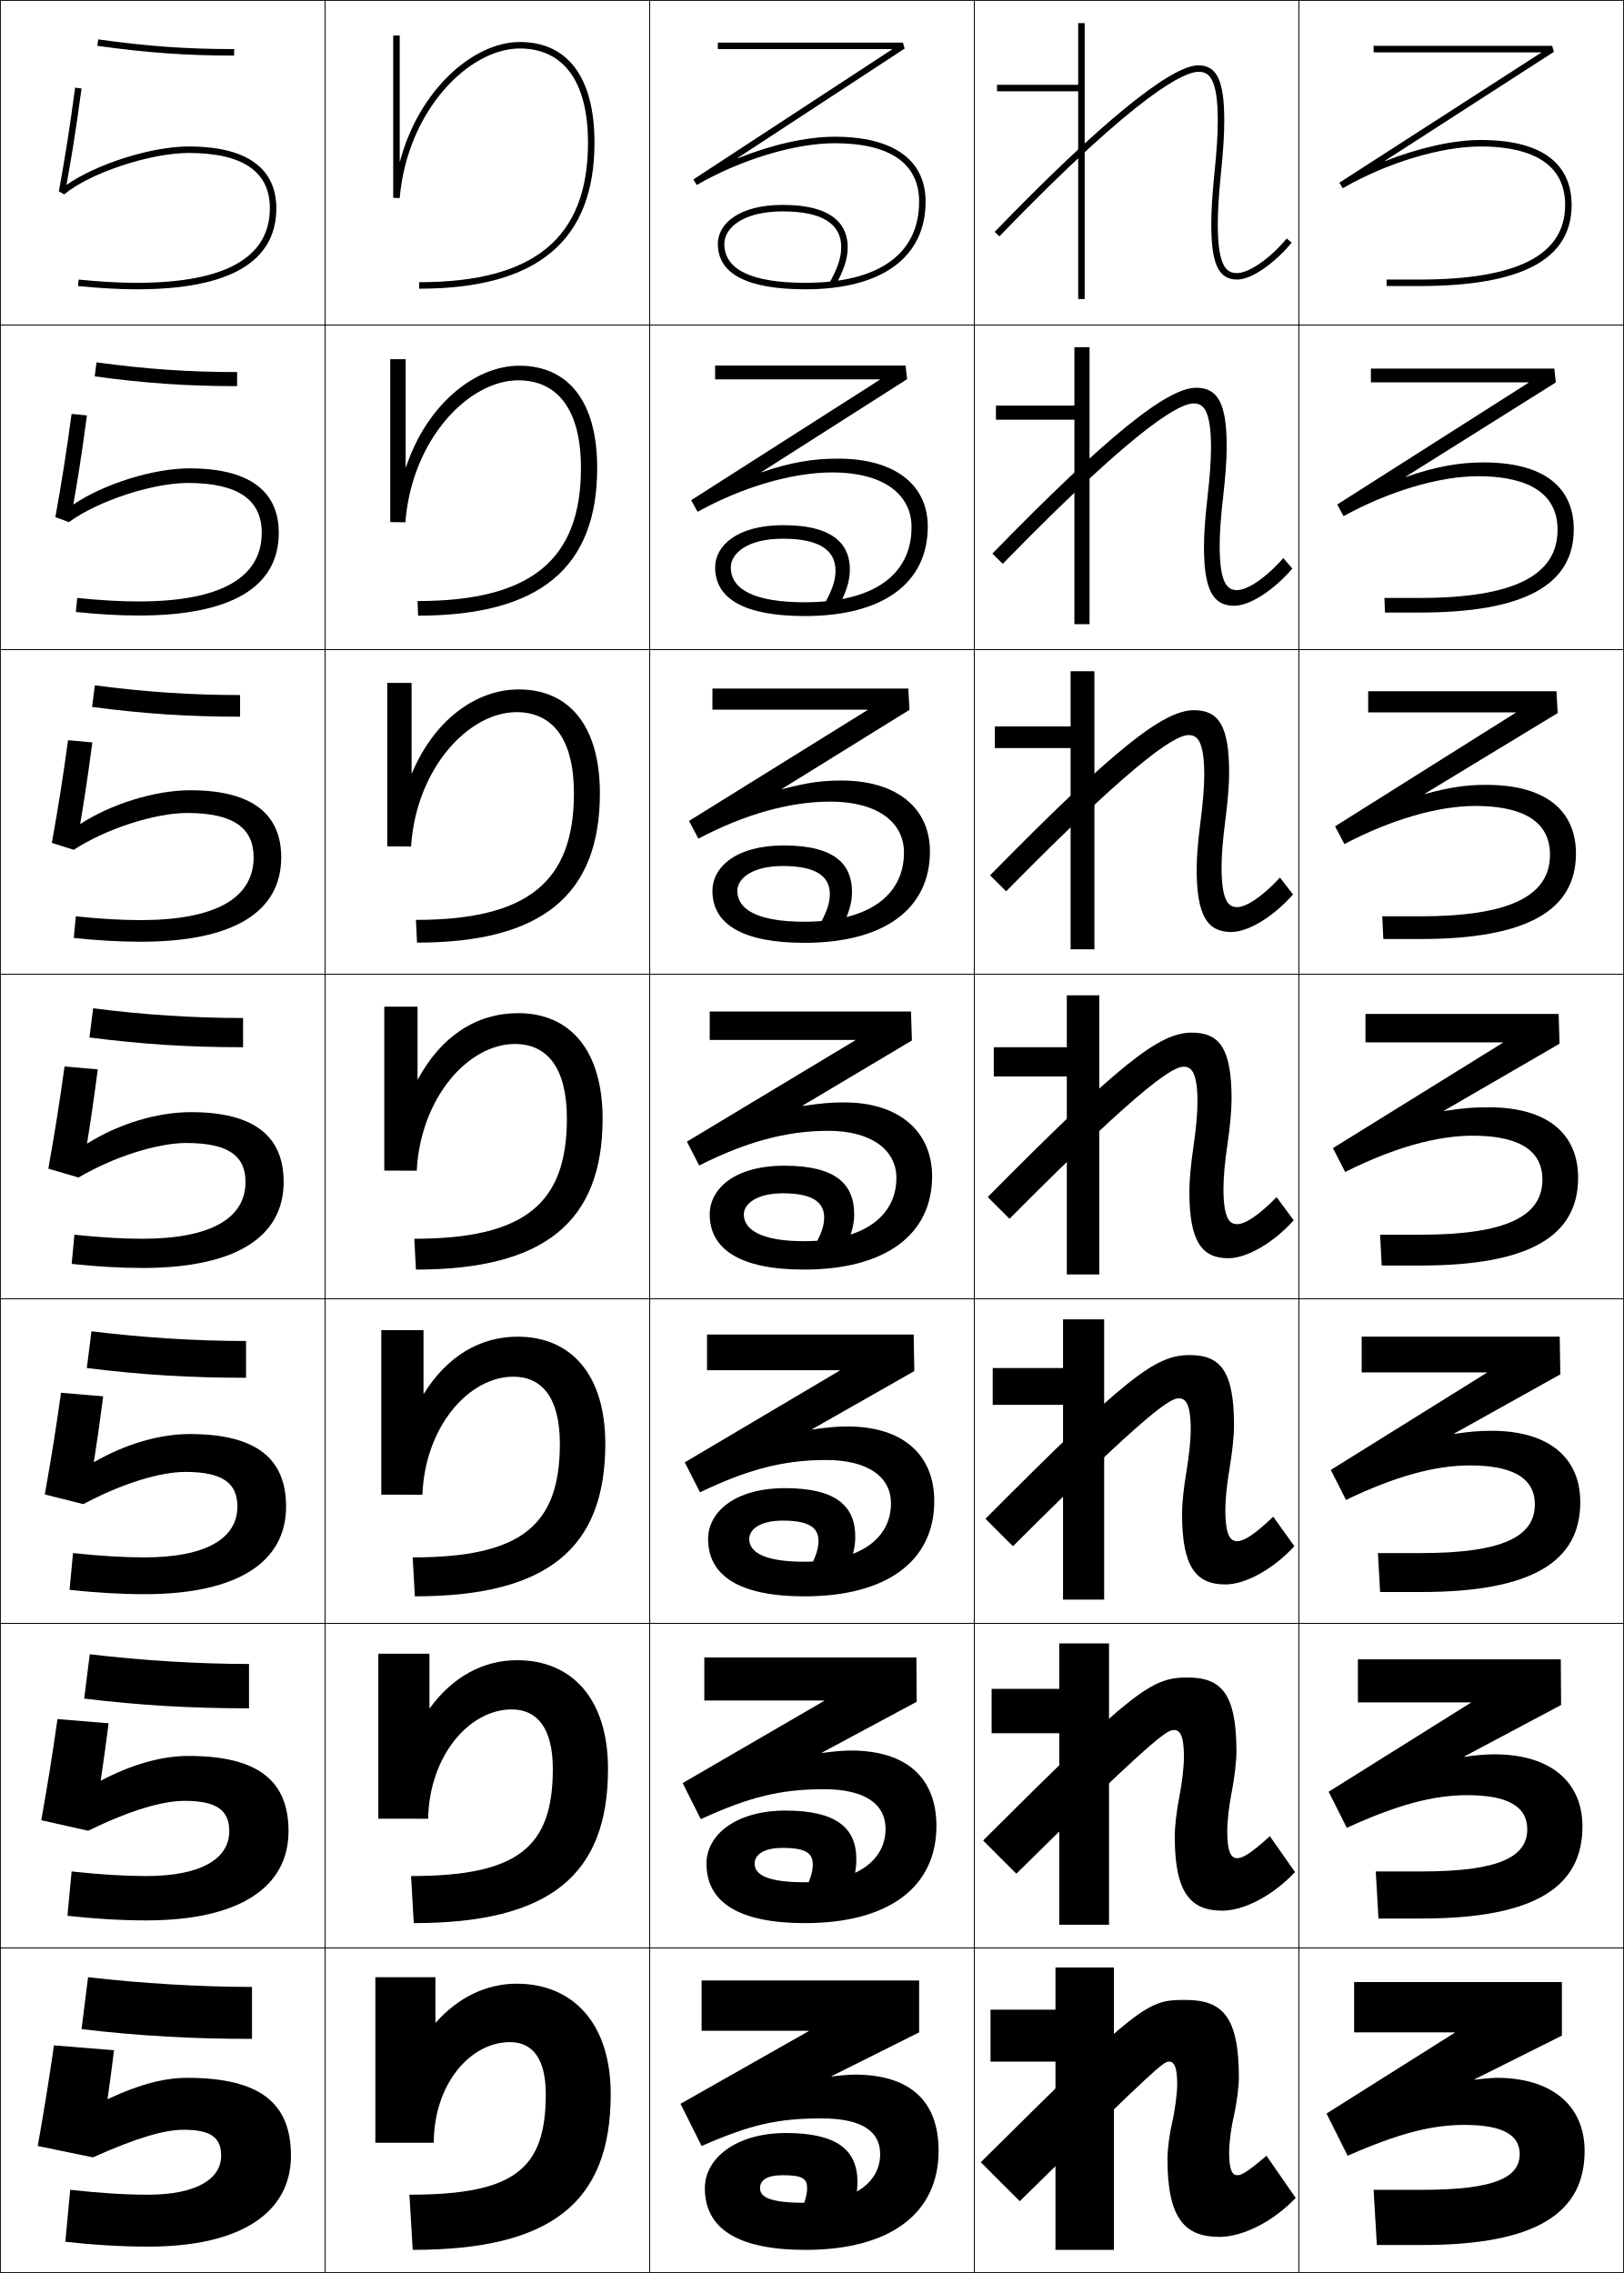
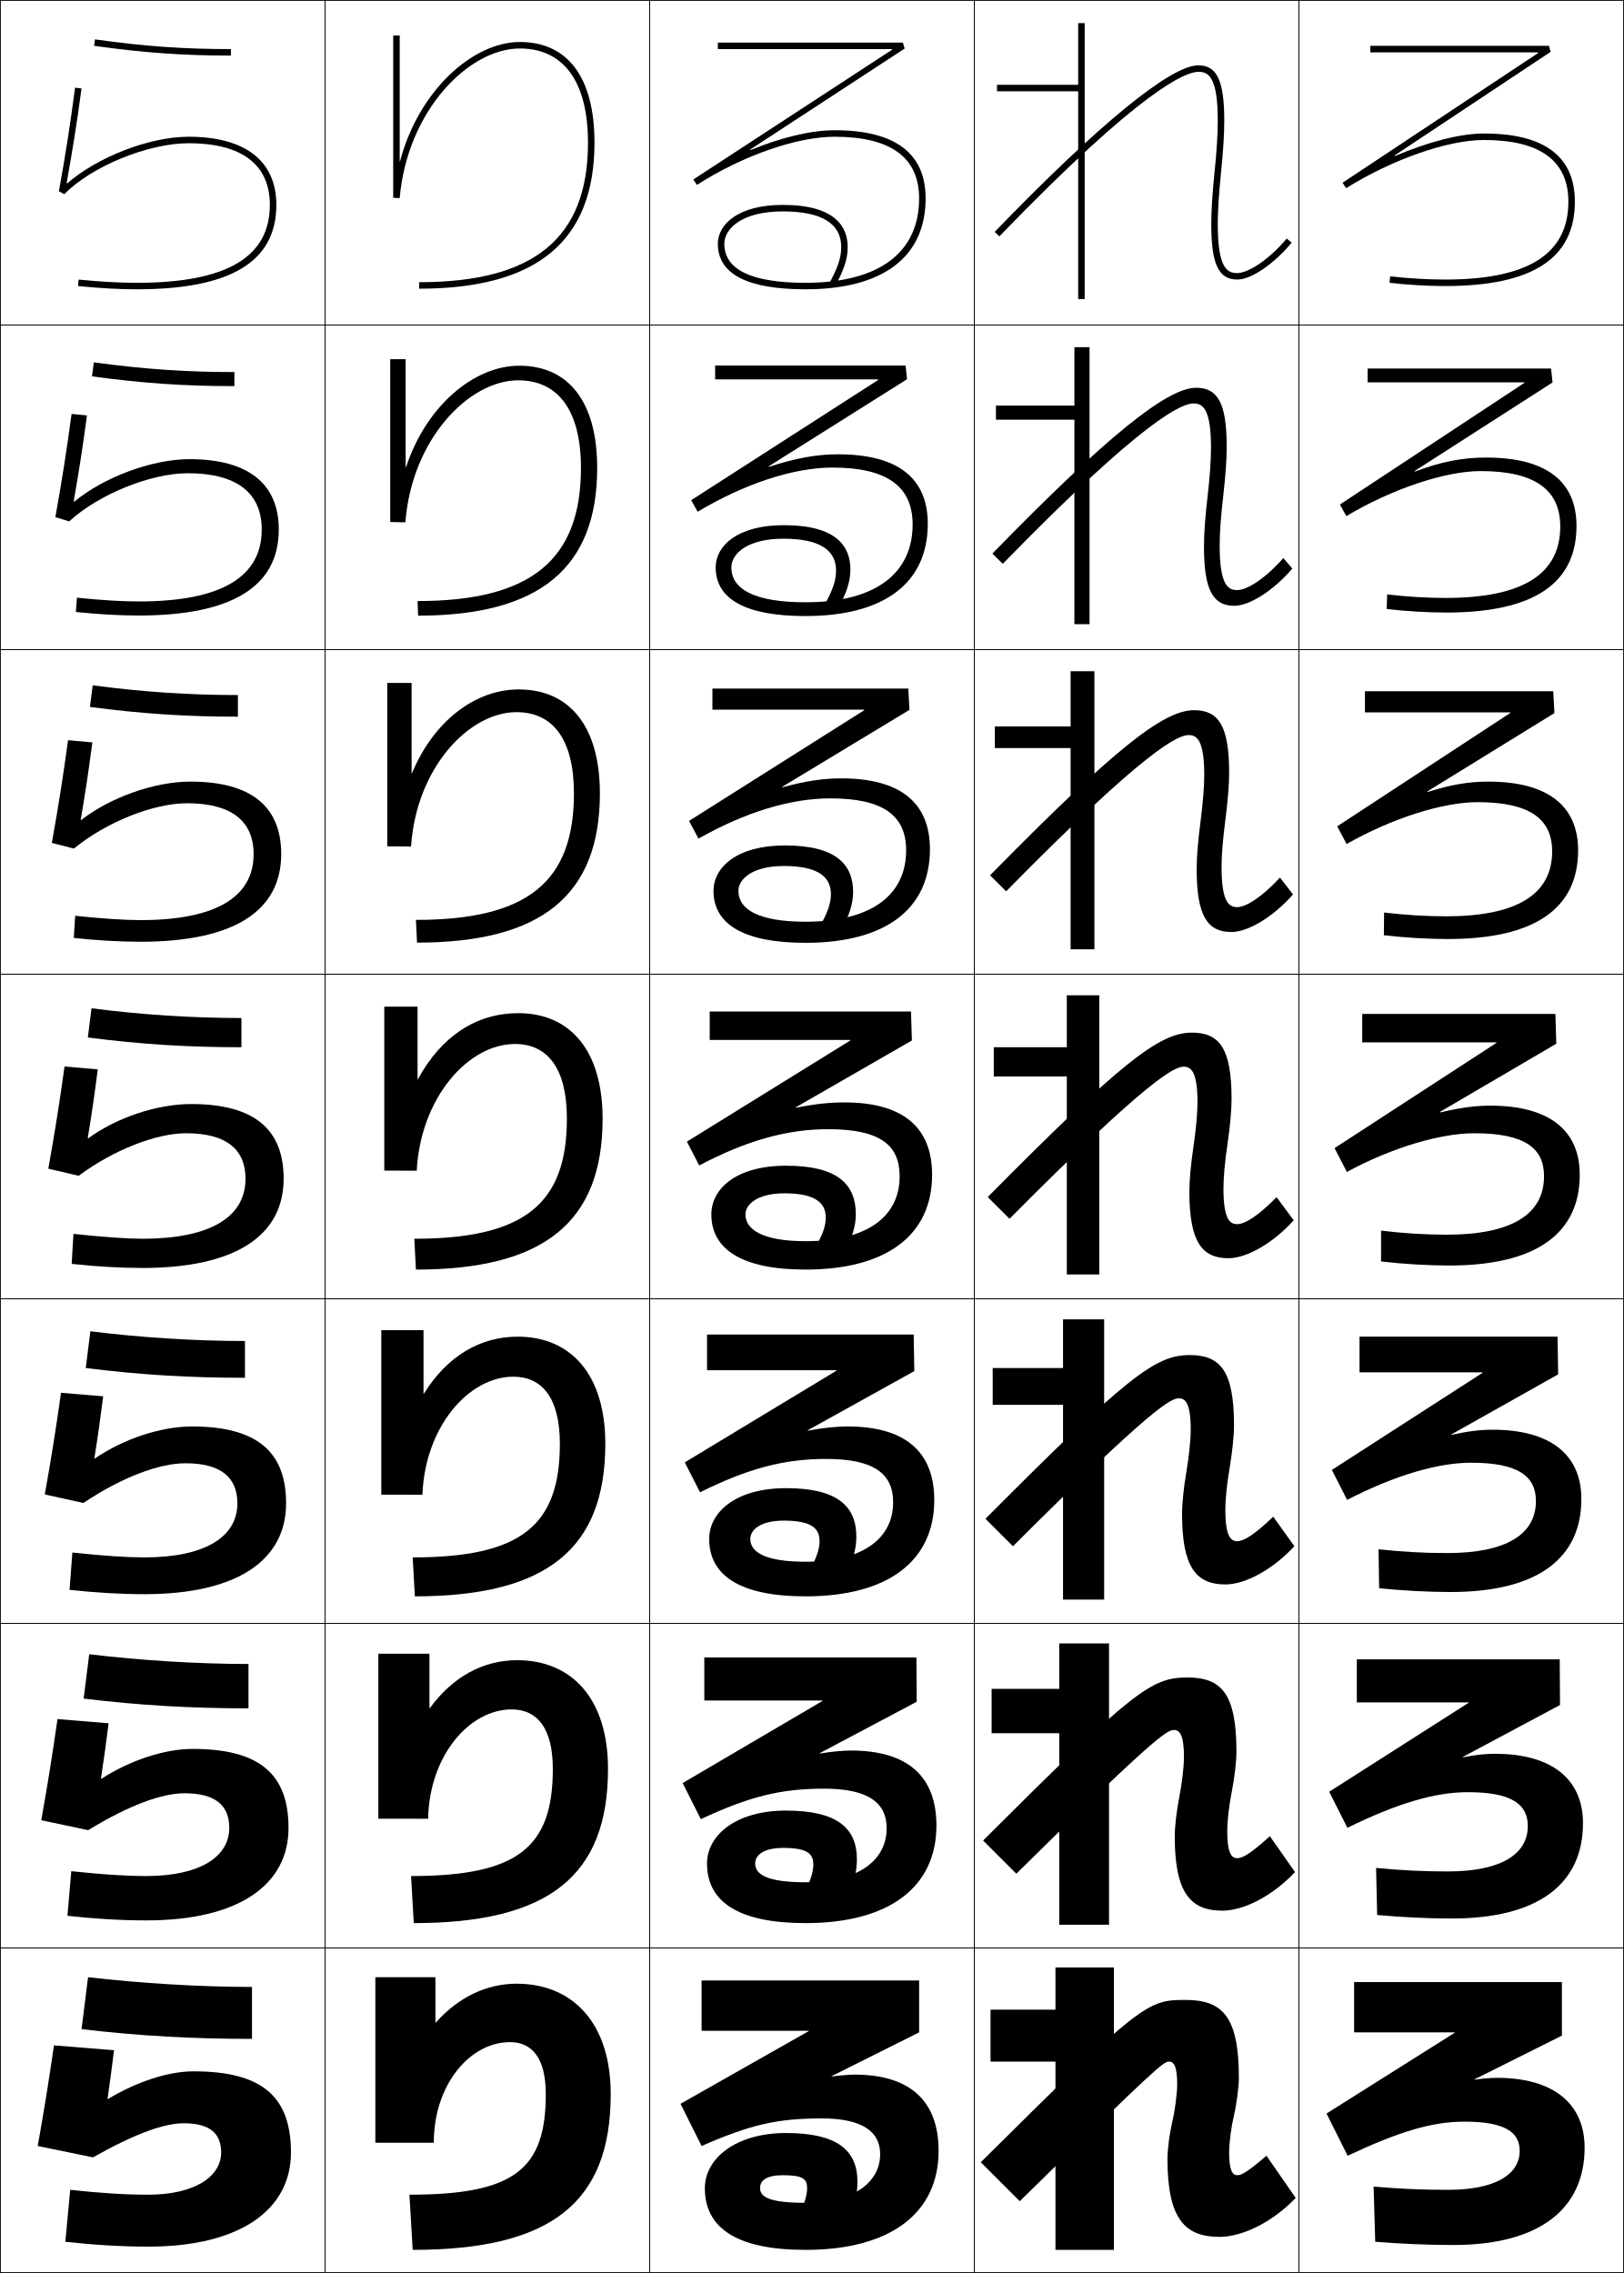
<svg xmlns="http://www.w3.org/2000/svg" width="500.25" height="700.25" viewBox="0 0 500.25 700.25" overflow="visible" enable-background="new 0 0 500.25 700.25" xml:space="preserve">
  <g id="glyphs">
    <g>
      <rect x="0.125" y="0.125" fill="none" stroke="#000000" stroke-width="0.25" width="100" height="100" />
      <rect x="400.125" y="0.125" fill="none" stroke="#000000" stroke-width="0.25" width="100" height="100" />
      <rect x="100.125" y="0.125" fill="none" stroke="#000000" stroke-width="0.25" width="100" height="100" />
      <rect x="200.125" y="0.125" fill="none" stroke="#000000" stroke-width="0.25" width="100" height="100" />
      <rect x="300.125" y="0.125" fill="none" stroke="#000000" stroke-width="0.25" width="100" height="100" />
      <rect x="0.125" y="100.125" fill="none" stroke="#000000" stroke-width="0.25" width="100" height="100" />
      <rect x="400.125" y="100.125" fill="none" stroke="#000000" stroke-width="0.25" width="100" height="100" />
      <rect x="100.125" y="100.125" fill="none" stroke="#000000" stroke-width="0.25" width="100" height="100" />
      <rect x="200.125" y="100.125" fill="none" stroke="#000000" stroke-width="0.25" width="100" height="100" />
      <rect x="300.125" y="100.125" fill="none" stroke="#000000" stroke-width="0.25" width="100" height="100" />
      <rect x="0.125" y="200.125" fill="none" stroke="#000000" stroke-width="0.25" width="100" height="100" />
      <rect x="400.125" y="200.125" fill="none" stroke="#000000" stroke-width="0.25" width="100" height="100" />
      <rect x="100.125" y="200.125" fill="none" stroke="#000000" stroke-width="0.25" width="100" height="100" />
      <rect x="200.125" y="200.125" fill="none" stroke="#000000" stroke-width="0.25" width="100" height="100" />
      <rect x="300.125" y="200.125" fill="none" stroke="#000000" stroke-width="0.25" width="100" height="100" />
      <rect x="0.125" y="300.125" fill="none" stroke="#000000" stroke-width="0.25" width="100" height="100" />
      <rect x="400.125" y="300.125" fill="none" stroke="#000000" stroke-width="0.25" width="100" height="100" />
      <rect x="100.125" y="300.125" fill="none" stroke="#000000" stroke-width="0.25" width="100" height="100" />
      <rect x="200.125" y="300.125" fill="none" stroke="#000000" stroke-width="0.25" width="100" height="100" />
      <rect x="300.125" y="300.125" fill="none" stroke="#000000" stroke-width="0.25" width="100" height="100" />
      <rect x="0.125" y="400.125" fill="none" stroke="#000000" stroke-width="0.25" width="100" height="100" />
      <rect x="400.125" y="400.125" fill="none" stroke="#000000" stroke-width="0.25" width="100" height="100" />
      <rect x="100.125" y="400.125" fill="none" stroke="#000000" stroke-width="0.25" width="100" height="100" />
      <rect x="200.125" y="400.125" fill="none" stroke="#000000" stroke-width="0.25" width="100" height="100" />
      <rect x="300.125" y="400.125" fill="none" stroke="#000000" stroke-width="0.25" width="100" height="100" />
      <rect x="0.125" y="500.125" fill="none" stroke="#000000" stroke-width="0.25" width="100" height="100" />
      <rect x="400.125" y="500.125" fill="none" stroke="#000000" stroke-width="0.25" width="100" height="100" />
      <rect x="100.125" y="500.125" fill="none" stroke="#000000" stroke-width="0.25" width="100" height="100" />
      <rect x="200.125" y="500.125" fill="none" stroke="#000000" stroke-width="0.25" width="100" height="100" />
      <rect x="300.125" y="500.125" fill="none" stroke="#000000" stroke-width="0.25" width="100" height="100" />
      <rect x="0.125" y="600.125" fill="none" stroke="#000000" stroke-width="0.25" width="100" height="100" />
      <rect x="400.125" y="600.125" fill="none" stroke="#000000" stroke-width="0.25" width="100" height="100" />
      <rect x="100.125" y="600.125" fill="none" stroke="#000000" stroke-width="0.25" width="100" height="100" />
      <rect x="200.125" y="600.125" fill="none" stroke="#000000" stroke-width="0.25" width="100" height="100" />
      <rect x="300.125" y="600.125" fill="none" stroke="#000000" stroke-width="0.25" width="100" height="100" />
    </g>
    <g>
-       <path d="M29.986,14.115C45.195,16.253,57.404,17.125,72.125,17.125v-2      c-14.622,0-26.75-0.866-41.861-2.99L29.986,14.115z" />
-       <path d="M29.741,111.633C44.993,113.714,58.22,114.625,73.042,114.625v4.333      c-15.31,0-28.197-0.875-43.866-3.008L29.741,111.633z" />
-       <path d="M29.218,211.131C44.611,213.168,58.936,214.125,73.958,214.125v6.667      c-15.898,0-29.463-0.877-45.593-3.007L29.218,211.131z" />
-       <path d="M28.694,310.629c15.534,1.994,30.958,2.995,46.181,2.995v9      c-16.487,0-30.73-0.88-47.32-3.005L28.694,310.629z" />
-       <path d="M28.171,410.128C43.847,412.078,60.368,413.125,75.792,413.125v11.333      c-17.076,0-31.996-0.882-49.046-3.003L28.171,410.128z" />
-       <path d="M27.648,509.627c15.816,1.906,33.437,2.998,49.061,2.998v13.667      c-17.665,0-33.263-0.886-50.773-3.002L27.648,509.627z" />
-       <path d="M27.125,609.125c15.957,1.863,34.676,3,50.5,3v16c-18.253,0-34.53-0.888-52.5-3      L27.125,609.125z" />
-     </g>
-     <g>
      <path d="M123.125,49.709c0-13.503,0-38.771,0-38.771h-2v50l1.996,0.087      C125.495,33.865,144.528,14.938,160.125,14.938c13.542,0,21,10.299,21,29      c0,29.336-16.523,43-52,43v2c36.336,0,54-14.72,54-45c0-19.99-8.168-31-23-31      c-14.474,0-31.193,14.996-36.9,36.771H123.125z" />
      <path d="M120.208,110.667v50.167l4.664,0.072      c1.979-25.621,19.567-43.739,34.753-43.739c12.324,0,19.333,9.289,19.333,27      c0,28.296-15.362,41-50.333,41l0.167,4.5c37.419,0,55.167-14.714,55.167-45.5      c0-20.292-8.744-31.5-24-31.5c-13.901,0-28.678,12.32-34.9,31.31h-0.1      c0-11.252,0-33.31,0-33.31H120.208z" />
      <path d="M119.292,210.396v50.333l7.331,0.058      c1.583-24.082,17.728-41.391,32.502-41.391c11.107,0,17.667,8.28,17.667,25      c0,27.256-14.201,39-48.667,39l0.333,7      c38.501,0,56.333-14.708,56.333-46c0-20.594-9.319-32-25-32      c-13.329,0-26.163,9.645-32.9,25.848h-0.1c0-9.002,0-27.848,0-27.848H119.292z" />
      <path d="M118.375,310.125V360.625l9.998,0.043c1.188-22.543,15.888-39.043,30.252-39.043      c9.89,0,16,7.27,16,23c0,26.216-13.04,37-47,37l0.5,9.5      c39.583,0,57.5-14.701,57.5-46.5c0-20.896-9.896-32.5-26-32.5      c-12.756,0-23.647,6.97-30.9,20.386H128.625c0-6.751,0-22.386,0-22.386H118.375z" />
      <path d="M117.458,409.791v50.667l12.666,0.028      c0.792-20.988,14.292-36.362,28.001-36.362c8.862,0,14.333,6.508,14.333,20.667      c0,25.177-11.879,35.001-45.333,35.001l0.667,11.999      c40.666,0,58.667-14.694,58.667-47c0-21.197-10.471-33-27-33      c-11.591,0-21.758,6.044-28.9,17.591h-0.1c0-4.501,0-19.591,0-19.591H117.458z" />
      <path d="M116.542,509.458v50.834l15.333,0.014      C132.271,540.871,144.57,526.625,157.625,526.625c7.836,0,12.667,5.745,12.667,18.333      c0,24.137-10.717,33-43.667,33l0.833,14.5c41.748,0,59.833-14.688,59.833-47.5      c0-21.499-11.047-33.5-28-33.5c-10.424,0-19.867,5.118-26.9,14.796h-0.1      c0-2.251,0-16.796,0-16.796H116.542z" />
      <path d="M134.125,623.125v-14h-18.5v51h18c0-17.88,11.1-31,23.5-31c6.81,0,11,4.982,11,16      c0,23.097-9.556,31-42,31l1,17c42.831,0,61-14.683,61-48c0-21.801-11.623-34-29-34      c-9.259,0-17.978,4.192-24.9,12H134.125z" />
    </g>
    <g>
      <polygon points="332.125,7.125 332.125,26.125 307.125,26.125 307.125,28.125 332.125,28.125 332.125,92.125 334.125,92.125       334.125,7.125 " />
      <polygon points="306.792,124.958 306.792,129.292 330.959,129.292 330.959,192.292       335.625,192.292 335.625,106.958 330.959,106.958 330.959,124.958 " />
      <polygon points="306.458,223.792 306.458,230.458 329.792,230.458 329.792,292.458       337.125,292.458 337.125,206.792 329.792,206.792 329.792,223.792 " />
      <polygon points="306.125,322.625 306.125,331.625 328.625,331.625 328.625,392.625 338.625,392.625       338.625,306.625 328.625,306.625 328.625,322.625 " />
      <polygon points="305.792,421.458 305.792,432.792 327.458,432.792 327.458,492.792       340.125,492.792 340.125,406.458 327.458,406.458 327.458,421.458 " />
      <polygon points="305.458,520.292 305.458,533.958 326.292,533.958 326.292,592.958       341.625,592.958 341.625,506.292 326.292,506.292 326.292,520.292 " />
      <polygon points="325.125,693.125 343.125,693.125 343.125,606.125 325.125,606.125 325.125,619.125 305.125,619.125       305.125,635.125 325.125,635.125 " />
    </g>
    <g>
      <path d="M306.406,71.431l1.438,1.389C352.029,27.064,365.419,22.125,369.125,22.125      c2.902,0,6,1.159,6,15c0,4.227-0.307,9.13-0.995,15.898      C373.436,59.869,373.125,64.835,373.125,69.125c0,12.233,2.243,17,8,17      c4.26,0,11.154-4.67,16.766-11.357l-1.531-1.285      C390.496,80.47,384.258,84.125,381.125,84.125c-2.902,0-6-1.159-6-15      c0-4.221,0.307-9.124,0.995-15.899C376.814,46.388,377.125,41.422,377.125,37.125      c0-12.233-2.243-17-8-17C360.629,20.125,338.355,38.346,306.406,71.431z" />
      <path d="M305.693,170.546c34.868-35.766,53.744-51.088,62.766-51.088      c6.688,0,9.416,4.795,9.416,18.167c0,4.035-0.373,9.06-1.087,15.333      c-0.721,6.269-1.079,11.149-1.079,15.166c0,12.464,2.755,13.667,5.416,13.667      c2.835,0,8.32-3.202,14.195-9.869l2.776,3.237      C392.21,181.998,384.921,186.625,380.209,186.625c-6.564,0-9.334-4.9-9.334-18.167      c0-4.075,0.362-9.007,1.088-15.334c0.708-6.216,1.079-11.189,1.079-15.166      c0-12.434-2.739-13.667-5.417-13.667c-3.375,0-14.825,4.335-58.734,49.412      L305.693,170.546z" />
      <path d="M304.979,269.662c37.79-38.447,53.267-50.87,62.812-50.87      c7.62,0,10.834,4.823,10.834,19.333c0,3.773-0.437,8.857-1.17,14.567      c-0.752,5.763-1.164,10.619-1.164,14.433c0,11.086,2.415,12.333,4.834,12.333      c2.538,0,7.27-2.75,13.156-9.095l4.021,5.19      C392.141,282.541,384.455,287.125,379.291,287.125c-7.371,0-10.666-5.033-10.666-19.333      c0-3.86,0.414-8.757,1.17-14.567c0.729-5.664,1.163-10.707,1.163-14.433      c0-11.027-2.381-12.333-4.833-12.333c-3.045,0-12.555,3.73-56.188,48.13      L304.979,269.662z" />
      <path d="M304.266,368.777c40.709-41.128,52.787-50.653,62.859-50.653      c8.551,0,12.25,4.852,12.25,20.5c0,3.511-0.5,8.654-1.253,13.8      C377.339,357.682,376.875,362.515,376.875,366.125c0,9.709,2.072,11,4.25,11      c2.24,0,6.218-2.297,12.117-8.321l5.266,7.143      C392.071,383.083,383.99,387.625,378.375,387.625c-8.179,0-12-5.167-12-20.5      c0-3.646,0.466-8.509,1.252-13.801c0.75-5.112,1.248-10.224,1.248-13.7      c0-9.621-2.023-11-4.25-11c-2.714,0-10.284,3.126-53.641,46.847L304.266,368.777z" />
      <path d="M303.552,467.894c43.629-43.81,52.31-50.436,62.906-50.436      c9.483,0,13.667,4.881,13.667,21.667c0,3.249-0.563,8.451-1.335,13.033      c-0.814,4.75-1.332,9.56-1.332,12.967c0,8.332,1.73,9.667,3.667,9.667      c1.942,0,5.167-1.844,11.078-7.548l6.511,9.095      c-6.712,7.287-15.188,11.786-21.256,11.786c-8.985,0-13.333-5.3-13.333-21.667      c0-3.43,0.519-8.26,1.335-13.033c0.77-4.56,1.332-9.741,1.332-12.967      c0-8.214-1.666-9.666-3.667-9.666c-2.383,0-8.014,2.521-51.094,45.564      L303.552,467.894z" />
      <path d="M302.839,567.009c46.549-46.49,51.83-50.217,62.953-50.217      c10.414,0,15.083,4.909,15.083,22.833c0,2.986-0.626,8.248-1.418,12.267      c-0.846,4.244-1.415,9.03-1.415,12.233c0,6.954,1.389,8.333,3.083,8.333      c1.646,0,4.116-1.391,10.039-6.773l7.755,11.048      C391.933,584.169,383.062,588.625,376.542,588.625c-9.793,0-14.667-5.433-14.667-22.833      c0-3.215,0.57-8.011,1.418-12.268c0.79-4.006,1.415-9.258,1.415-12.232      c0-6.809-1.307-8.334-3.083-8.334c-2.052,0-5.743,1.917-48.547,44.282      L302.839,567.009z" />
      <path d="M381.625,640.125c0,2.725-0.689,8.045-1.5,11.5c-0.878,3.737-1.5,8.5-1.5,11.5      c0,5.577,1.047,7,2.5,7c1.348,0,3.065-0.938,9-6l9,13c-7.262,7.587-16.528,12-23.5,12      c-10.6,0-16-5.566-16-24c0-3,0.622-7.762,1.5-11.5c0.811-3.454,1.5-8.775,1.5-11.5      c0-5.401-0.949-7-2.5-7c-1.721,0-3.473,1.312-46,43l-12-12c49.469-49.172,51.353-50,63-50      C376.471,616.125,381.625,621.062,381.625,640.125z" />
    </g>
    <g>
-       <path d="M33.125,646.625c0.708-4.896,1.365-9.836,2-15l-18.5-1.5c-1.582,10.935-3.062,20.125-5,31      l17,3.5c13.889-6.213,22.15-8.5,28-8.5c8.564,0,11.5,2.583,11.5,8c0,7.008-7.393,12-22.5,12      c-6.867,0-14.288-0.438-24-1.5l-1.5,16c8.474,0.954,17.264,1.5,25.5,1.5      c29.086,0,44-10.792,44-28c0-16.183-9.449-24-32-24c-6.899,0-14.706,1.977-24.414,6.55      L33.125,646.625z" />
-       <path d="M33.457,530.896l-15.747-1.294c-1.602,11.224-3.022,20.077-4.999,31.159      l14.438,3.24c12.877-6.271,22.869-9.21,29.727-9.21      c10.077,0,13.75,3.074,13.75,9.333c0,8.383-8.46,13.833-25.583,13.833      c-6.616,0-13.805-0.421-22.983-1.416l-1.284,13.666      C28.933,591.113,37.273,591.625,45.042,591.625c28.994,0,43.833-10.396,43.833-27.5      c0-15.464-9.301-23.167-30.833-23.167c-8.123,0-17.267,2.527-26.936,7.589      l-0.085-0.051C31.812,543.277,32.576,537.82,33.457,530.896z" />
-       <path d="M31.789,430.169l-12.994-1.088c-1.621,11.512-2.981,20.028-4.998,31.318      l11.875,2.98c11.866-6.328,23.587-9.922,31.453-9.922c11.59,0,16,3.566,16,10.667      c0,9.759-9.527,15.667-28.667,15.667c-6.366,0-13.321-0.404-21.967-1.332      l-1.067,11.33C29.268,490.648,37.157,491.125,44.458,491.125      c28.901,0,43.667-9.998,43.667-27c0-14.746-9.152-22.333-29.667-22.333      c-9.346,0-19.828,3.077-29.458,8.628l-0.085-0.052      C29.792,444.826,30.662,438.852,31.789,430.169z" />
-       <path d="M30.121,329.441l-10.241-0.883c-1.641,11.801-2.941,19.98-4.997,31.479      l9.313,2.721C35.05,356.371,48.501,352.125,57.375,352.125c13.104,0,18.25,4.058,18.25,12      c0,11.135-10.594,17.5-31.75,17.5c-6.115,0-12.837-0.387-20.95-1.248l-0.851,8.996      C29.602,390.184,37.042,390.625,43.875,390.625c28.81,0,43.5-9.602,43.5-26.5      c0-14.027-9.003-21.5-28.5-21.5c-10.569,0-22.389,3.627-31.979,9.668l-0.084-0.054      C27.771,346.374,28.748,339.882,30.121,329.441z" />
-       <path d="M28.452,228.713l-7.488-0.677c-1.661,12.09-2.901,19.932-4.995,31.638      l6.751,2.128c9.841-6.445,25.022-11.344,34.905-11.344      c14.265,0,20.5,4.611,20.5,13.667c0,12.511-11.661,19.333-34.833,19.333      c-5.865,0-12.354-0.369-19.933-1.164l-0.635,6.661      C29.936,289.718,36.926,290.125,43.292,290.125c28.717,0,43.333-9.205,43.333-26      c0-12.241-7.564-20.667-28-20.667c-10.911,0-24.441,4.242-33.835,10.374      l-0.083-0.055C25.75,247.588,26.833,240.913,28.452,228.713z" />
-       <path d="M26.784,127.986l-4.735-0.472c-1.681,12.379-2.861,19.884-4.995,31.797      l4.189,1.535c8.83-6.503,25.741-12.055,36.631-12.055      c15.427,0,22.75,5.166,22.75,15.333c0,13.886-12.728,21.167-37.917,21.167      c-5.614,0-11.87-0.353-18.917-1.08l-0.418,4.325      C30.271,189.252,36.81,189.625,42.708,189.625c28.625,0,43.167-8.808,43.167-25.5      c0-10.455-6.124-19.833-27.5-19.833c-11.252,0-26.493,4.855-35.69,11.08      l-0.083-0.056C23.729,148.804,24.92,141.944,26.784,127.986z" />
-       <path d="M58.125,45.125c-11.593,0-28.546,5.47-37.545,11.786l-0.082-0.057      c1.211-6.834,2.509-13.878,4.619-29.596l-1.982-0.266      c-1.7,12.668-2.82,19.835-4.993,31.957l1.627,0.942      C27.586,53.329,46.227,47.125,58.125,47.125c16.589,0,25,5.72,25,17c0,15.262-13.794,23-41,23      c-5.364,0-11.386-0.335-17.899-0.995l-0.202,1.99      C30.604,88.787,36.694,89.125,42.125,89.125c28.533,0,43-8.411,43-25      C85.125,55.457,80.441,45.125,58.125,45.125z" />
+       <path d="M27.125,609.125c15.957,1.863,34.676,3,50.5,3v16c-18.253,0-34.53-0.889-52.5-3      L27.125,609.125z" />
+       <path d="M27.481,509.626C43.297,511.533,60.917,512.625,76.542,512.625v13.666      c-17.665,0-33.263-0.886-50.773-3.001L27.481,509.626z" />
+       <path d="M27.838,410.128C43.513,412.078,60.035,413.125,75.458,413.125v11.333      c-17.076,0-31.997-0.883-49.046-3.003L27.838,410.128z" />
+       <path d="M28.194,310.63C43.729,312.623,59.152,313.625,74.375,313.625v9      c-16.487,0-30.73-0.881-47.319-3.005L28.194,310.63z" />
+       <path d="M28.55,211.131c15.394,2.037,29.718,2.993,44.741,2.993v6.667      c-15.898,0-29.463-0.878-45.592-3.007L28.55,211.131z" />
+       <path d="M28.908,111.633C44.16,113.713,57.386,114.625,72.208,114.625v4.333      c-15.31,0-28.197-0.875-43.866-3.008L28.908,111.633z" />
+       <path d="M28.986,14.115C44.195,16.253,56.404,17.125,71.125,17.125v-2      c-14.622,0-26.75-0.866-41.861-2.99L28.986,14.115z" />
    </g>
-     <path d="M278.674,14.961L278.125,13.125h-57v2h53.653v0.1l-61.202,40.064L214.625,56.991     C228.162,49.175,244.844,44.125,257.125,44.125c17.01,0,26,6.224,26,18c0,16.122-12.43,25-35,25     c-16.589,0-25-4.037-25-12c0-4.816,5.633-10,18-10c11.944,0,18,3.701,18,11     c0,3.299-1.05,6.42-3.875,11.515l1.75,0.97c2.969-5.355,4.125-8.855,4.125-12.485     c0-5.931-3.47-13-20-13c-13.816,0-20,6.027-20,12c0,9.29,9.084,14,27,14     c23.514,0,37-9.841,37-27c0-12.897-9.944-20-28-20c-8.834,0-19.479,2.483-29.858,6.632     l-0.05-0.086L278.674,14.961z" />
    <g>
-       <path d="M283.125,626.125v-16h-67v15.5h33v0.1L209.625,648.125l6.5,13c15.157-6.641,23.451-8.5,37-8.5      c12.666,0,18,4.174,18,11c0,8.761-8.26,15-23,15c-10.845,0-14-1.711-14-4.5      c0-2.364,1.946-4,7-4c6.141,0,7.5,1.079,7.5,4c0,1.767-0.59,4.057-2,7.5l15.5,1.5      c1.367-4.114,2-7.735,2-11c0-9.859-6.474-15-22-15c-15.318,0-25,7.722-25,17      c0,12.172,9.681,19,31,19c26.271,0,41-11.392,41-30.5c0-15.278-8.649-23.5-26-23.5      c-1.309,0-4.934,0.301-6.95,0.587L256.125,639.625L283.125,626.125z" />
-       <path d="M216.958,510.625v13.25h36.949v0.1l-43.625,25.345l5.592,11.116      c14.887-6.836,24.579-9.228,37.917-9.228c12.876,0,19,4.752,19,12.167      c0,9.837-8.979,16.5-24.834,16.5c-11.657,0-15.5-2.349-15.5-5.75      c0-2.625,2.57-4.834,8.667-4.834c7.503,0,9.25,1.86,9.25,5.167      c0,2.025-0.718,4.517-2.488,8.188l13.393,1.375      c1.744-4.275,2.512-7.914,2.512-11.229c0-9.653-6.153-15-21.833-15      c-15.379,0-24.333,7.552-24.333,16.334c0,11.691,9.581,18.333,30.333,18.333      c25.887,0,40.5-11.176,40.5-29.917c0-14.784-9.167-23.25-26.333-23.25      c-2.346,0-5.526,0.277-8.928,0.757l-0.05-0.086l29.236-15.698L282.292,510.625      H216.958z" />
-       <path d="M217.792,411.125v11h40.899v0.1l-47.75,28.29l4.685,9.232      c14.617-7.032,25.707-9.955,38.833-9.955c13.087,0,20,5.328,20,13.333      c0,10.913-9.695,18-26.667,18c-12.469,0-17-2.987-17-7c0-2.885,3.193-5.667,10.333-5.667      c8.867,0,11,2.642,11,6.334c0,2.283-0.847,4.977-2.976,8.875l11.286,1.25      c2.12-4.437,3.023-8.094,3.023-11.459c0-9.447-5.835-15-21.667-15      c-15.439,0-23.667,7.382-23.667,15.667c0,11.211,9.482,17.667,29.667,17.667      c25.501,0,40-10.961,40-29.334c0-14.29-9.686-23-26.667-23      c-3.382,0-6.119,0.253-10.905,0.927l-0.05-0.087l31.474-17.896L281.458,411.125      H217.792z" />
-       <path d="M276.125,362.875c0,11.989-10.413,19.5-28.5,19.5c-13.281,0-18.5-3.625-18.5-8.25      c0-3.146,3.816-6.5,12-6.5c10.229,0,12.75,3.422,12.75,7.5c0,2.542-0.975,5.437-3.464,9.562      l9.178,1.125c2.497-4.598,3.536-8.272,3.536-11.688c0-9.242-5.516-15-21.5-15      c-15.5,0-23,7.211-23,15c0,10.73,9.383,17,29,17c25.116,0,39.5-10.745,39.5-28.75      c0-13.797-10.203-22.75-27-22.75c-4.418,0-6.712,0.229-12.883,1.097l-0.05-0.086      l33.71-20.094L280.625,311.625h-62v8.75h44.849v0.1l-51.876,31.234l3.777,7.35      c14.347-7.229,26.835-10.684,39.75-10.684C268.422,348.375,276.125,354.281,276.125,362.875z" />
+       <path d="M33.125,646.625c0.708-4.896,1.365-9.836,2-15l-18.5-1.5c-1.582,10.934-3.062,20.125-5,31      l17,3.5c13.562-7.6,22.15-10.5,28-10.5c8.195,0,11.5,3.269,11.5,9c0,7.444-8.193,13-22.5,13      c-6.867,0-14.288-0.439-24-1.5l-1.5,16c8.474,0.953,17.264,1.5,25.5,1.5      c28.58,0,44-11.519,44-29c0-17.125-8.752-25-30-25c-7.602,0-17.208,3.024-26.414,8.549      L33.125,646.625z" />
+       <path d="M17.709,529.603c-1.602,11.223-3.022,20.077-4.999,31.159l14.45,3.062      c12.671-7.751,22.75-11.366,29.714-11.366c9.555,0,13.75,3.819,13.75,10.667      c0,8.895-9.063,14.833-25.583,14.833c-6.086,0-13.376-0.45-23.083-1.5l-1.184,13.75      C28.933,591.112,37.273,591.625,45.042,591.625c28.639,0,43.833-11.017,43.833-28.5      c0-16.528-8.892-24.333-29.5-24.333c-8.554,0-19.149,3.412-28.164,9.216      l-0.115-0.066c0.898-5.826,1.571-10.798,2.361-17.045L17.709,529.603z" />
+       <path d="M18.794,429.081c-1.621,11.512-2.981,20.028-4.998,31.318l11.901,2.624      c11.78-7.902,23.349-12.231,31.427-12.231c10.916,0,16,4.369,16,12.333      c0,10.346-9.933,16.667-28.667,16.667c-5.305,0-12.463-0.461-22.167-1.5      l-0.867,11.498C29.268,490.647,37.157,491.125,44.458,491.125      c28.698,0,43.667-10.514,43.667-28c0-15.931-9.031-23.667-29-23.667      c-9.506,0-21.088,3.802-29.913,9.883l-0.145-0.082      c1.089-6.756,1.776-11.76,2.721-19.09L18.794,429.081z" />
+       <path d="M19.879,328.559c-1.641,11.801-2.941,19.98-4.997,31.479l9.352,2.186      C35.123,354.169,48.182,349.125,57.375,349.125c12.275,0,18.25,4.92,18.25,14      c0,11.797-10.803,18.5-31.75,18.5c-4.524,0-11.551-0.471-21.25-1.5l-0.55,9.248      C29.602,390.183,37.042,390.625,43.875,390.625c28.758,0,43.5-10.012,43.5-27.5      c0-15.334-9.171-23-28.5-23c-10.458,0-23.028,4.19-31.663,10.55l-0.173-0.1      c1.279-7.686,1.982-12.722,3.082-21.134L19.879,328.559z" />
+       <path d="M28.452,228.713l-7.488-0.677c-1.661,12.09-2.901,19.932-4.995,31.638      l6.802,1.748c9.997-8.205,24.546-13.963,34.854-13.963      c13.635,0,20.5,5.47,20.5,15.667c0,13.248-11.672,20.333-34.833,20.333      c-4.804,0-11.496-0.425-20.133-1.332l-0.434,6.829      c7.211,0.762,14.202,1.17,20.567,1.17c28.817,0,43.333-9.51,43.333-27      c0-14.736-9.311-22.333-28-22.333c-11.047,0-24.75,4.902-33.583,11.824      l-0.173-0.1C26.338,243.901,27.197,238.208,28.452,228.713z" />
+       <path d="M26.784,127.986l-4.735-0.472c-1.681,12.379-2.861,19.884-4.995,31.797      l4.253,1.31c9.106-8.356,25.146-14.829,36.567-14.829      c14.996,0,22.75,6.021,22.75,17.333c0,14.699-12.542,22.167-37.917,22.167      c-5.084,0-11.441-0.38-19.016-1.164l-0.318,4.409      C30.271,189.252,36.81,189.625,42.708,189.625c28.875,0,43.167-9.007,43.167-26.5      c0-14.139-9.45-21.667-27.5-21.667c-11.634,0-26.472,5.613-35.503,13.098      l-0.173-0.1C24.359,144.913,25.375,138.562,26.784,127.986z" />
+       <path d="M20.529,56.397c1.851-10.473,3.022-17.48,4.587-29.14l-1.982-0.266      c-1.7,12.668-2.82,19.836-4.993,31.956l1.704,0.871      C28.059,51.312,45.589,44.125,58.125,44.125c16.355,0,25,6.57,25,19c0,16.149-13.411,24-41,24      c-5.364,0-11.386-0.335-17.899-0.995l-0.202,1.99      C30.604,88.787,36.694,89.125,42.125,89.125c28.935,0,43-8.505,43-26c0-13.542-9.589-21-27-21      c-12.222,0-28.194,6.324-37.423,14.372L20.529,56.397z" />
    </g>
-     <path d="M219.458,212.125v6.5h47.798v0.1l-55.001,34.179l2.87,5.466     c14.076-7.424,27.963-11.411,40.666-11.411c14.452,0,22.667,6.318,22.667,15.667     c0,13.367-11.085,21.333-30.667,21.333c-14.384,0-20.667-3.762-20.667-9.5     c0-3.703,4.422-7.667,14-7.667c10.802,0,14.5,3.515,14.5,8.666     c0,2.795-0.999,5.765-3.601,10.214l6.701,1.073     c2.655-4.85,3.733-8.467,3.733-11.953c0-8.139-4.834-14.333-21-14.333     c-14.939,0-22.001,6.816-22.001,14c0,10.25,9.283,16,28.334,16     c24.582,0,38.667-10.443,38.667-28.166c0-13.206-10.004-21.834-27.333-21.834     c-6.132,0-10.742,0.711-18.204,2.656l-0.05-0.086l39.29-24.348L279.791,212.125     H219.458z" />
-     <path d="M280.791,162.375c0,14.744-11.758,23.167-32.833,23.167     c-15.486,0-22.834-3.9-22.834-10.75c0-4.26,5.027-8.833,16-8.833     c11.373,0,16.25,3.608,16.25,9.833c0,3.047-1.023,6.093-3.738,10.864     l4.227,1.021c2.812-5.102,3.93-8.661,3.93-12.219     c0-7.035-4.152-13.667-20.5-13.667c-14.379,0-21.002,6.421-21.002,13     c0,9.77,9.184,15,27.668,15c24.046,0,37.833-10.142,37.833-27.583     c0-12.615-9.805-20.917-27.666-20.917c-7.845,0-14.773,1.194-23.525,4.216     l-0.051-0.086l44.871-28.603l-0.463-4.194h-58.666v4.25h50.748v0.1     l-58.126,37.124l1.962,3.582c13.807-7.62,29.091-12.139,41.583-12.139     C272.064,145.542,280.791,152.271,280.791,162.375z" />
-     <path d="M484.125,63.125c0-9.124-4.857-20-28-20c-8.58,0-19.187,2.467-29.47,6.507     l-0.064-0.077l52.077-33.59L478.125,14.125h-55v2h51.609v0.1l-62.152,40.06     L413.625,57.991C427.16,50.175,443.843,45.125,456.125,45.125c11.861,0,26,3.123,26,18     c0,15.477-14.72,23-45,23h-10v2h10C468.751,88.125,484.125,79.947,484.125,63.125z" />
+     <path d="M477.68,15.957L477.125,14.125h-55v2h51.697v0.2l-60.252,39.968l1.084,1.681     C428.9,49.092,445.967,43.125,457.125,43.125c17.252,0,26,6.393,26,19c0,16.149-12.43,24-38,24     c-5.262,0-11.26-0.353-16.887-0.994l-0.227,1.988     C433.713,87.768,439.79,88.125,445.125,88.125c26.916,0,40-8.505,40-26c0-13.935-9.42-21-28-21     c-7.455,0-17.377,2.674-27.43,6.942l-0.101-0.173L477.68,15.957z" />
+     <path d="M421.291,113.542v4.25h48.248v0.184l-56.793,37.457l1.986,3.567     c14.253-8.496,30.594-13.874,41.393-13.874c16.707,0,24.5,5.793,24.5,17.084     c0,14.66-11.599,22-35.333,22c-5.704,0-11.949-0.376-17.991-1.08l-0.151,4.493     c6.053,0.694,12.683,1.087,18.393,1.087c26.913,0,40.083-8.978,40.083-26.667     c0-13.837-9.413-21.083-27.833-21.083c-7.274,0-13.95,1.286-21.933,4.32     L435.75,145.112l42.504-27.294l-0.463-4.276H421.291z" />
+     <path d="M420.458,212.958v6.5h44.798V219.625l-53.334,34.945l2.889,5.453     c14.26-8.109,29.875-12.898,40.314-12.898c16.162,0,23,5.194,23,15.167     c0,13.17-10.768,20-32.666,20c-6.146,0-12.639-0.4-19.096-1.165l-0.076,6.996     c6.404,0.739,13.586,1.168,19.672,1.168c26.911,0,40.166-9.451,40.166-27.333     c0-13.738-9.406-21.167-27.666-21.167c-5.998,0-11.554,0.934-18.685,3.199     l-0.119-0.16l39.173-24.151l-0.37-6.722H420.458z" />
    <g>
-       <path d="M438.125,691.625c35.748,0,50-10.23,50-29c0-13.916-10.093-22.5-27-22.5      c-1.309,0-4.934,0.301-6.95,0.587L454.125,640.625l27-13.5v-16.5h-64v15.5h31v0.1L408.625,651.125      l6.5,13c16.113-7.06,26.085-9.5,36-9.5c12.26,0,17,3.368,17,9c0,6.999-7.205,11-30,11h-15l1,17      H438.125z" />
-       <path d="M418.291,511.208v13.25h34.783v0.1l-43.792,27.429L414.875,563.103      c15.684-7.186,26.773-10.061,37.083-10.061c12.193,0,18.5,3.327,18.5,10.5      c0,8.412-8.458,12.999-32.5,12.999h-14.167l0.834,14.5h13.333      c35.062,0,49.5-9.888,49.5-28.333c0-13.804-9.873-22.25-27.167-22.25      c-2.564,0-5.919,0.282-9.224,0.774l-0.05-0.088l29.866-15.881l-0.092-14.056      H418.291z" />
-       <path d="M419.458,411.792v11h38.566v0.1l-48.084,29.956l4.685,9.233      c15.254-7.312,27.463-10.623,38.167-10.623c12.127,0,20,3.287,20,12      c0,9.825-9.711,15-35,15h-13.334l0.667,12h12.667c34.374,0,49-9.546,49-27.666      c0-13.691-9.654-22.001-27.334-22.001c-3.82,0-6.904,0.264-11.499,0.961      l-0.05-0.087l32.734-18.263l-0.186-11.61H419.458z" />
-       <path d="M486.125,362.875c0-13.578-9.435-21.75-27.5-21.75      c-5.076,0-7.89,0.245-13.773,1.148l-0.05-0.087l35.601-20.645L480.125,312.375h-59.5      v8.75h42.349v0.1l-52.376,32.484l3.777,7.35      c14.824-7.438,28.151-11.184,39.25-11.184c12.061,0,21.5,3.246,21.5,13.5      c0,11.238-10.963,17-37.5,17h-12.5l0.5,9.5h12C471.312,389.875,486.125,380.671,486.125,362.875z" />
+       <path d="M479.402,321.541L479.125,312.375h-59.5v8.75h41.349v0.15l-49.876,32.434l3.792,7.34      C429.156,353.325,444.045,349.125,454.125,349.125c15.617,0,21.5,4.595,21.5,13.25      c0,11.682-9.937,18-30,18c-6.587,0-13.326-0.423-20.2-1.25v9.5      c6.757,0.785,14.49,1.25,20.95,1.25c26.91,0,40.25-9.924,40.25-28      c0-13.641-9.398-21.25-27.5-21.25c-4.72,0-9.156,0.583-15.436,2.077l-0.129-0.153      L479.402,321.541z" />
+       <path d="M418.792,411.791v11h37.898v0.134l-46.417,29.923l4.694,9.227      C429.868,454.397,443.1,450.625,453.125,450.625c14.637,0,20,4.186,20,11.833      c0,10.192-9.105,16-27.334,16c-7.028,0-13.833-0.374-21.133-1.167l0.166,12      c7.119,0.736,15.133,1.167,21.967,1.167c26.909,0,40.334-10.397,40.334-28.667      c0-13.542-9.392-21.333-27.334-21.333c-3.808,0-7.751,0.473-12.606,1.58      l-0.103-0.131l32.895-18.505l-0.186-11.611H418.792z" />
+       <path d="M417.958,511.208v13.25h34.45v0.117l-42.959,27.411l5.598,11.113      C430.58,555.47,442.155,552.125,452.125,552.125c13.656,0,18.5,3.776,18.5,10.417      c0,8.703-8.274,14-24.667,14c-7.47,0-14.341-0.326-22.066-1.084l0.333,14.5      c7.481,0.688,15.774,1.084,22.983,1.084c26.906,0,40.417-10.871,40.417-29.334      c0-13.443-9.384-21.416-27.167-21.416c-2.896,0-6.346,0.361-9.778,1.083      l-0.076-0.108l29.947-16.003l-0.093-14.056H417.958z" />
+       <path d="M488.125,661.625c0-13.346-9.377-21.5-27-21.5c-1.984,0-4.941,0.251-6.95,0.586      L454.125,640.625l27-13.5v-16.5h-64v15.5h31v0.1L408.625,651.125l6.5,13c16.167-7.583,26.085-10.5,36-10.5      c12.676,0,17,3.367,17,9c0,7.215-7.443,12-22,12c-7.912,0-14.849-0.277-23-1l0.5,17      c7.843,0.638,16.416,1,24,1C474.529,691.625,488.125,680.281,488.125,661.625z" />
    </g>
-     <path d="M421.458,212.958v6.5h45.465v0.1l-55.668,35.013l2.87,5.466     c14.395-7.564,28.84-11.745,40.333-11.745c11.994,0,23,3.205,23,15     c0,12.651-12.215,19-40,19h-11.667l0.334,7h11.333     c33.001,0,48.001-8.862,48.001-26.333c0-12.093-7.91-21.167-27.668-21.167     c-6.277,0-11.334,0.771-18.836,2.816l-0.049-0.087l40.922-24.841l-0.371-6.722     H421.458z" />
-     <path d="M484.792,163.042c0-10.609-6.385-20.583-27.835-20.583     c-7.479,0-14.778,1.295-23.897,4.484l-0.05-0.086l46.243-29.038l-0.463-4.276     h-56.499v4.25h48.581v0.1l-58.96,37.541l1.962,3.582     c13.965-7.69,29.529-12.306,41.417-12.306c11.928,0,24.5,3.164,24.5,16.5     c0,14.064-13.467,21-42.5,21h-10.833l0.167,4.5h10.666     C469.604,188.708,484.792,180.188,484.792,163.042z" />
+     <path d="M231.084,46.073l47.59-31.112L278.125,13.125h-57v2h53.653v0.2l-61.202,39.964     l1.088,1.678C228.752,47.951,245.419,42.125,257.125,42.125c17.252,0,26,6.393,26,19     c0,16.767-12.43,26-35,26c-16.589,0-25-4.037-25-12c0-4.816,5.633-10,18-10     c11.943,0,18,3.701,18,11c0,3.276-1.035,6.377-3.817,11.412l1.753,0.964     C259.984,83.206,261.125,79.729,261.125,76.125c0-5.931-3.47-13-20-13c-13.816,0-20,6.027-20,12     c0,9.29,9.084,14,27,14c23.859,0,37-9.943,37-28c0-13.935-9.42-21-28-21     c-7.494,0-16.588,2.271-25.913,6.102L231.084,46.073z" />
+     <g>
+       <path d="M283.125,626.125v-16h-67v15.5h33v0.1L209.625,648.125l6.5,13c15.157-6.641,23.451-8.5,37-8.5      c12.666,0,18,4.174,18,11c0,8.76-8.26,15-23,15c-10.845,0-14-1.711-14-4.5      c0-2.365,1.946-4,7-4c6.141,0,7.5,1.078,7.5,4c0,1.766-0.59,4.057-2,7.5l15.5,1.5      c1.367-4.115,2-7.736,2-11c0-9.859-6.474-15-22-15c-15.318,0-25,7.721-25,17      c0,12.172,9.681,19,31,19c26.271,0,41-11.393,41-30.5c0-15.279-8.649-23.5-26-23.5      c-1.309,0-4.934,0.301-6.95,0.586L256.125,639.625L283.125,626.125z" />
+       <path d="M216.958,510.625v13.25h36.442v0.116l-43.117,25.327l5.598,11.113      c14.991-7.002,24.668-9.391,37.911-9.391c13.727,0,19.333,4.378,19.333,12.167      c0,9.977-8.814,16.667-25,16.667c-11.657,0-15.5-2.349-15.5-5.75      c0-2.626,2.57-4.834,8.667-4.834c7.504,0,9.25,1.859,9.25,5.167      c0,2.024-0.718,4.517-2.488,8.188l13.393,1.375      c1.743-4.276,2.512-7.915,2.512-11.229c0-9.653-6.154-15-21.833-15      c-15.379,0-24.333,7.551-24.333,16.334c0,11.691,9.581,18.333,30.333,18.333      c25.87,0,40.333-11.151,40.333-30.083c0-15.056-8.778-23.084-26.333-23.084      c-2.34,0-6.296,0.35-9.61,0.938l-0.063-0.097l29.932-15.868L282.292,510.625      H216.958z" />
+       <path d="M217.792,411.125v11h39.884v0.134l-46.733,28.254l4.696,9.227      c14.824-7.365,25.885-10.281,38.82-10.281c14.789,0,20.667,4.58,20.667,13.334      c0,11.192-9.368,18.333-27,18.333c-12.469,0-17-2.987-17-7      c0-2.886,3.193-5.667,10.333-5.667c8.866,0,11,2.641,11,6.334      c0,2.283-0.846,4.977-2.976,8.875l11.285,1.25c2.12-4.438,3.024-8.094,3.024-11.459      c0-9.447-5.835-15-21.667-15c-15.439,0-23.667,7.381-23.667,15.667      c0,11.211,9.482,17.667,29.667,17.667c25.468,0,39.667-10.91,39.667-29.667      c0-14.831-8.907-22.667-26.667-22.667c-3.37,0-7.657,0.397-12.271,1.291      l-0.076-0.107l32.863-18.238L281.458,411.125H217.792z" />
+       <path d="M248.125,382.375c-13.281,0-18.5-3.625-18.5-8.25c0-3.146,3.816-6.5,12-6.5      c10.229,0,12.75,3.422,12.75,7.5c0,2.542-0.975,5.437-3.464,9.562l9.178,1.125      c2.497-4.598,3.536-8.272,3.536-11.688c0-9.242-5.516-15-21.5-15c-15.5,0-23,7.211-23,15      c0,10.73,9.383,17,29,17c25.065,0,39-10.668,39-29.25c0-14.607-9.035-22.25-27-22.25      c-4.401,0-9.02,0.445-14.932,1.644l-0.089-0.119l35.795-20.606L280.625,311.625h-62v8.75      h43.326v0.15l-50.351,31.182l3.794,7.339      C230.052,351.319,242.497,347.875,255.125,347.875c15.851,0,22,4.783,22,14.5      C277.125,374.784,267.203,382.375,248.125,382.375z" />
+     </g>
+     <path d="M219.458,212.125v6.5h46.768v0.167l-53.968,34.109l2.893,5.452     c14.467-8.157,28.319-12.395,40.64-12.395c16.318,0,23.334,5.32,23.334,16     c0,13.669-10.53,22-31,22c-14.384,0-20.667-3.762-20.667-9.5     c0-3.703,4.422-7.667,14-7.667c10.802,0,14.5,3.515,14.5,8.666     c0,2.795-0.999,5.765-3.601,10.214l6.701,1.073     c2.655-4.85,3.733-8.467,3.733-11.953c0-8.139-4.834-14.333-21-14.333     c-14.939,0-22.001,6.816-22.001,14c0,10.25,9.283,16,28.334,16     c24.664,0,38.334-10.426,38.334-28.833c0-14.383-9.164-21.833-27.334-21.833     c-5.432,0-11,0.801-18.092,2.754l-0.103-0.13l39.228-23.733L279.791,212.125H219.458z" />
+     <path d="M248.125,185.542c-15.486,0-22.834-3.9-22.834-10.75     c0-4.26,5.027-8.833,16-8.833c11.373,0,16.25,3.608,16.25,9.833     c0,3.047-1.023,6.093-3.738,10.864l4.227,1.021     c2.812-5.102,3.93-8.661,3.93-12.219c0-7.035-4.152-13.667-20.5-13.667     c-14.379,0-21.002,6.421-21.002,13c0,9.77,9.184,15,27.668,15     c24.262,0,37.667-10.185,37.667-28.417c0-14.159-9.292-21.417-27.667-21.417     c-6.463,0-12.981,1.157-21.252,3.866l-0.115-0.142l42.659-26.86L278.958,112.625     h-58.666v4.25h50.211v0.184l-57.585,37.037l1.99,3.565     c14.277-8.586,29.537-13.618,41.55-13.618c16.785,0,24.667,5.856,24.667,17.5     C281.125,176.47,269.986,185.542,248.125,185.542z" />
  </g>
</svg>
